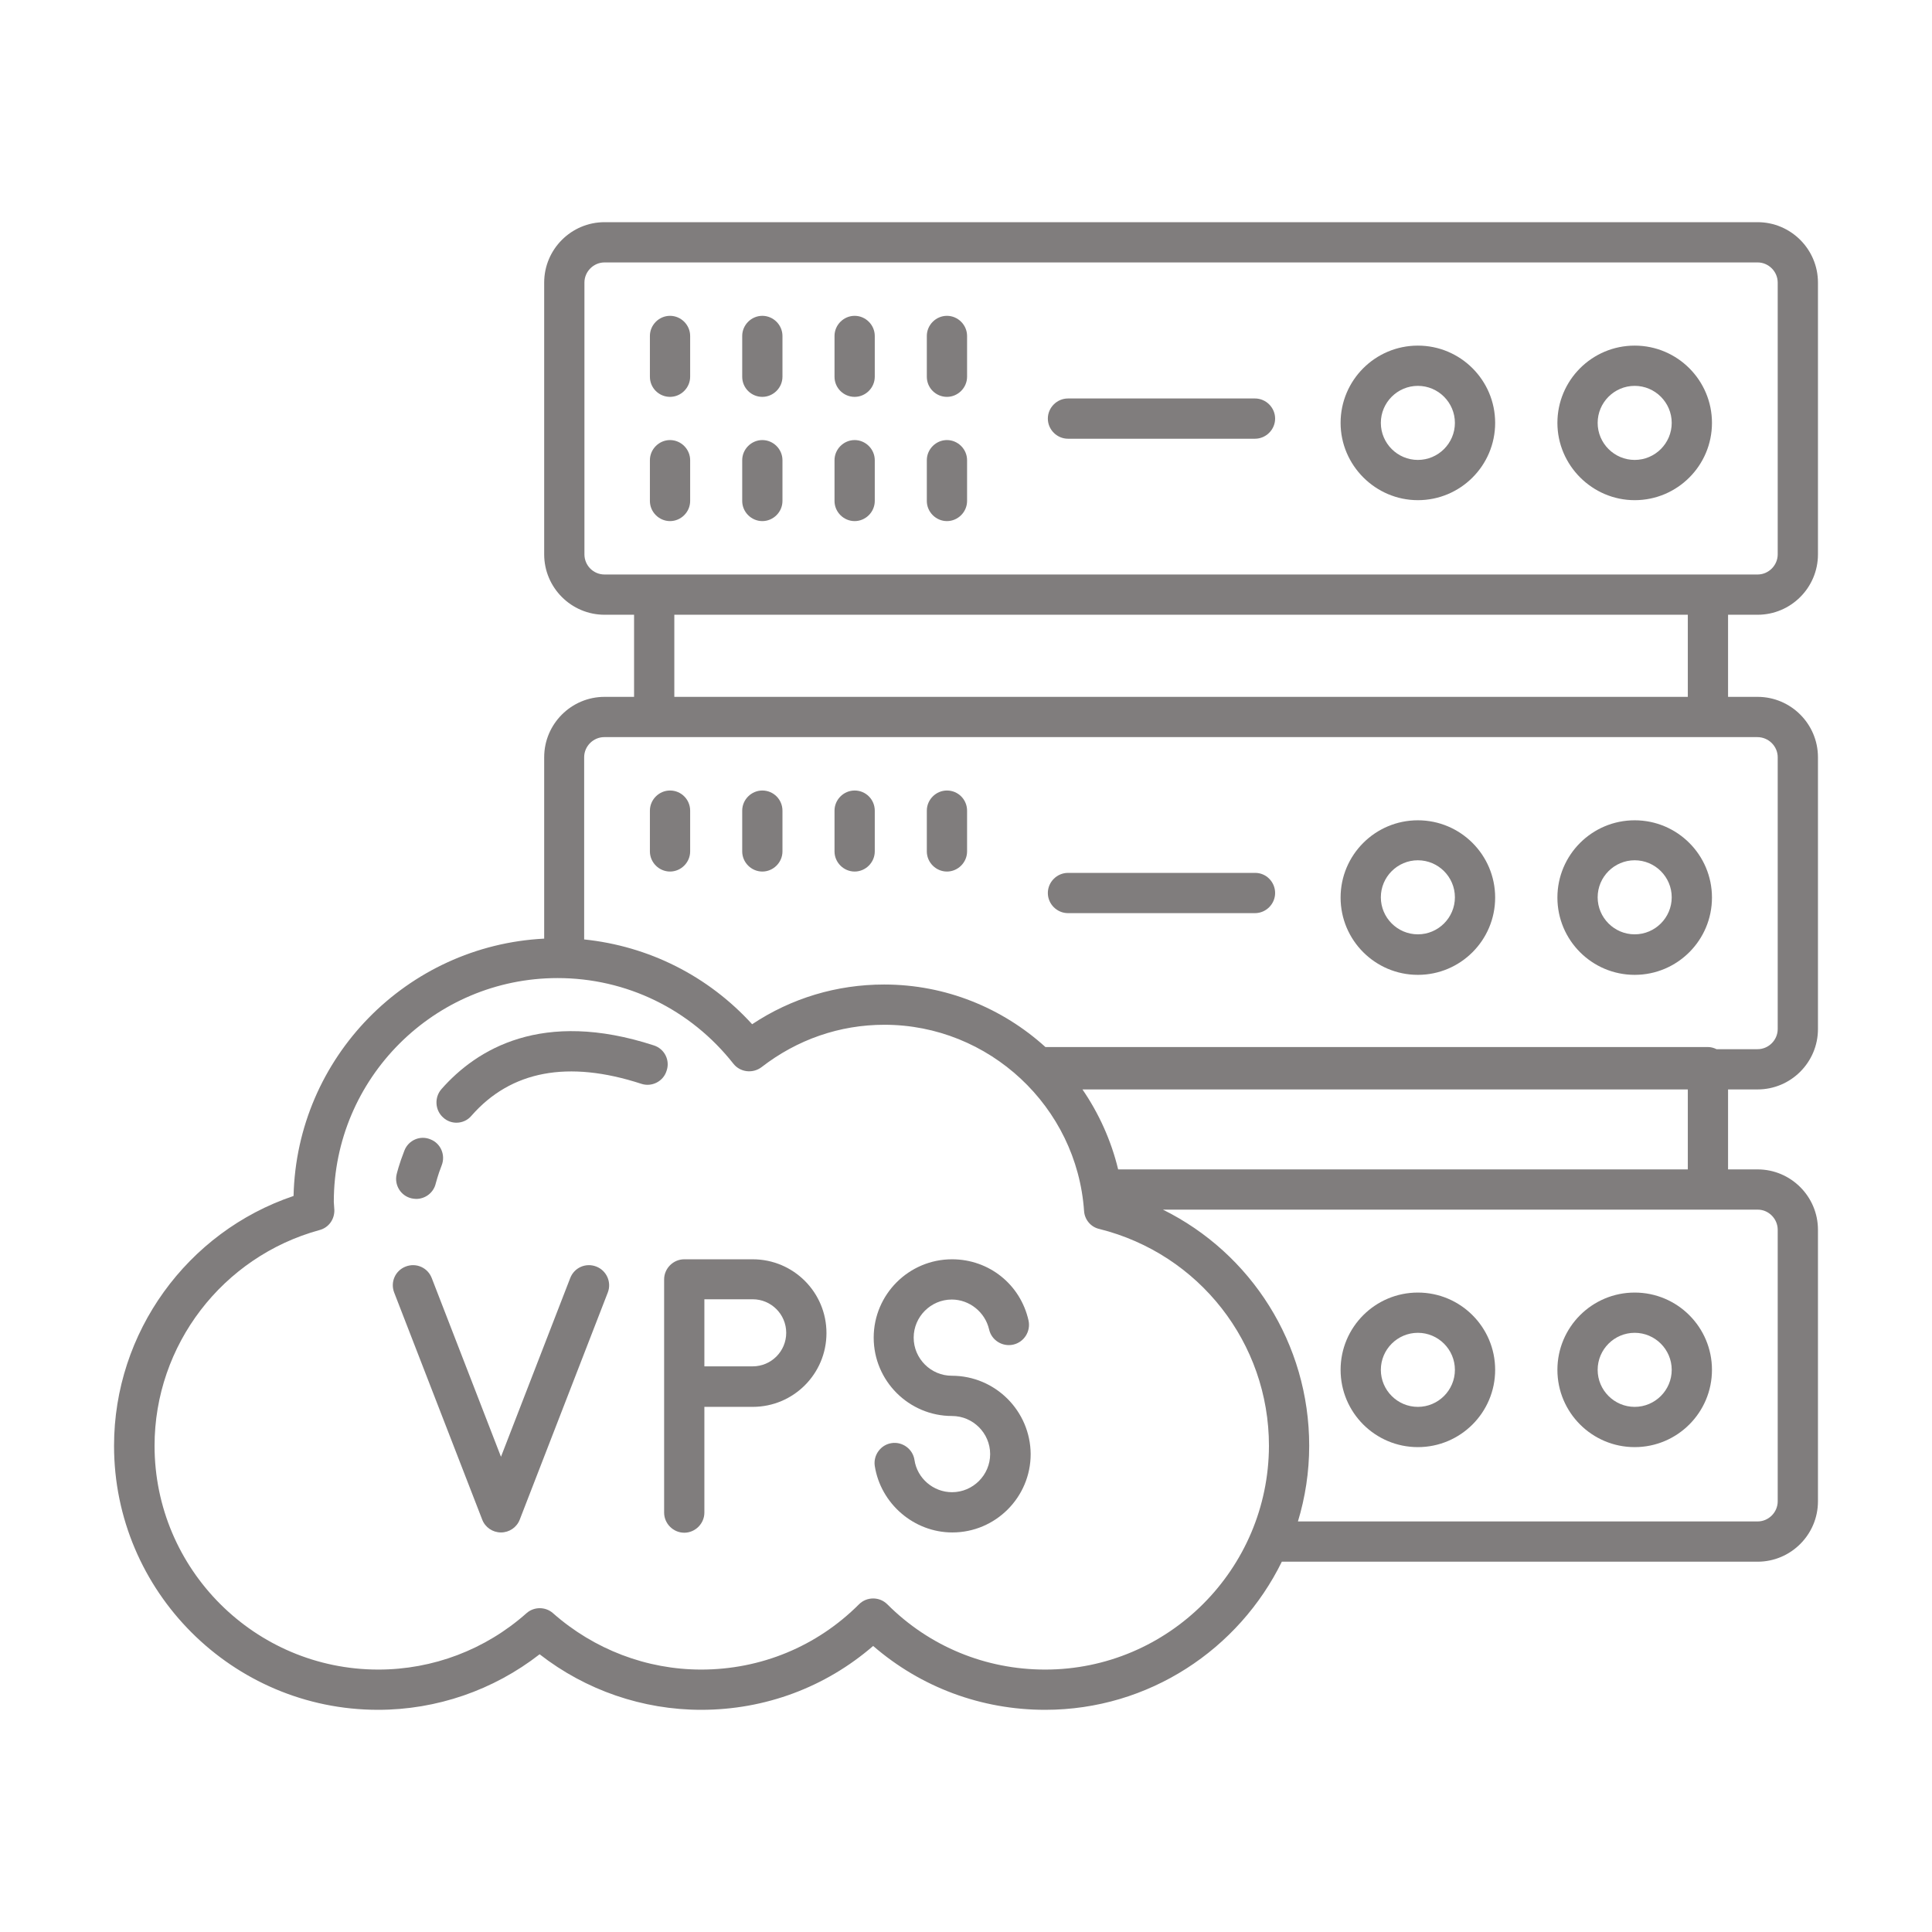
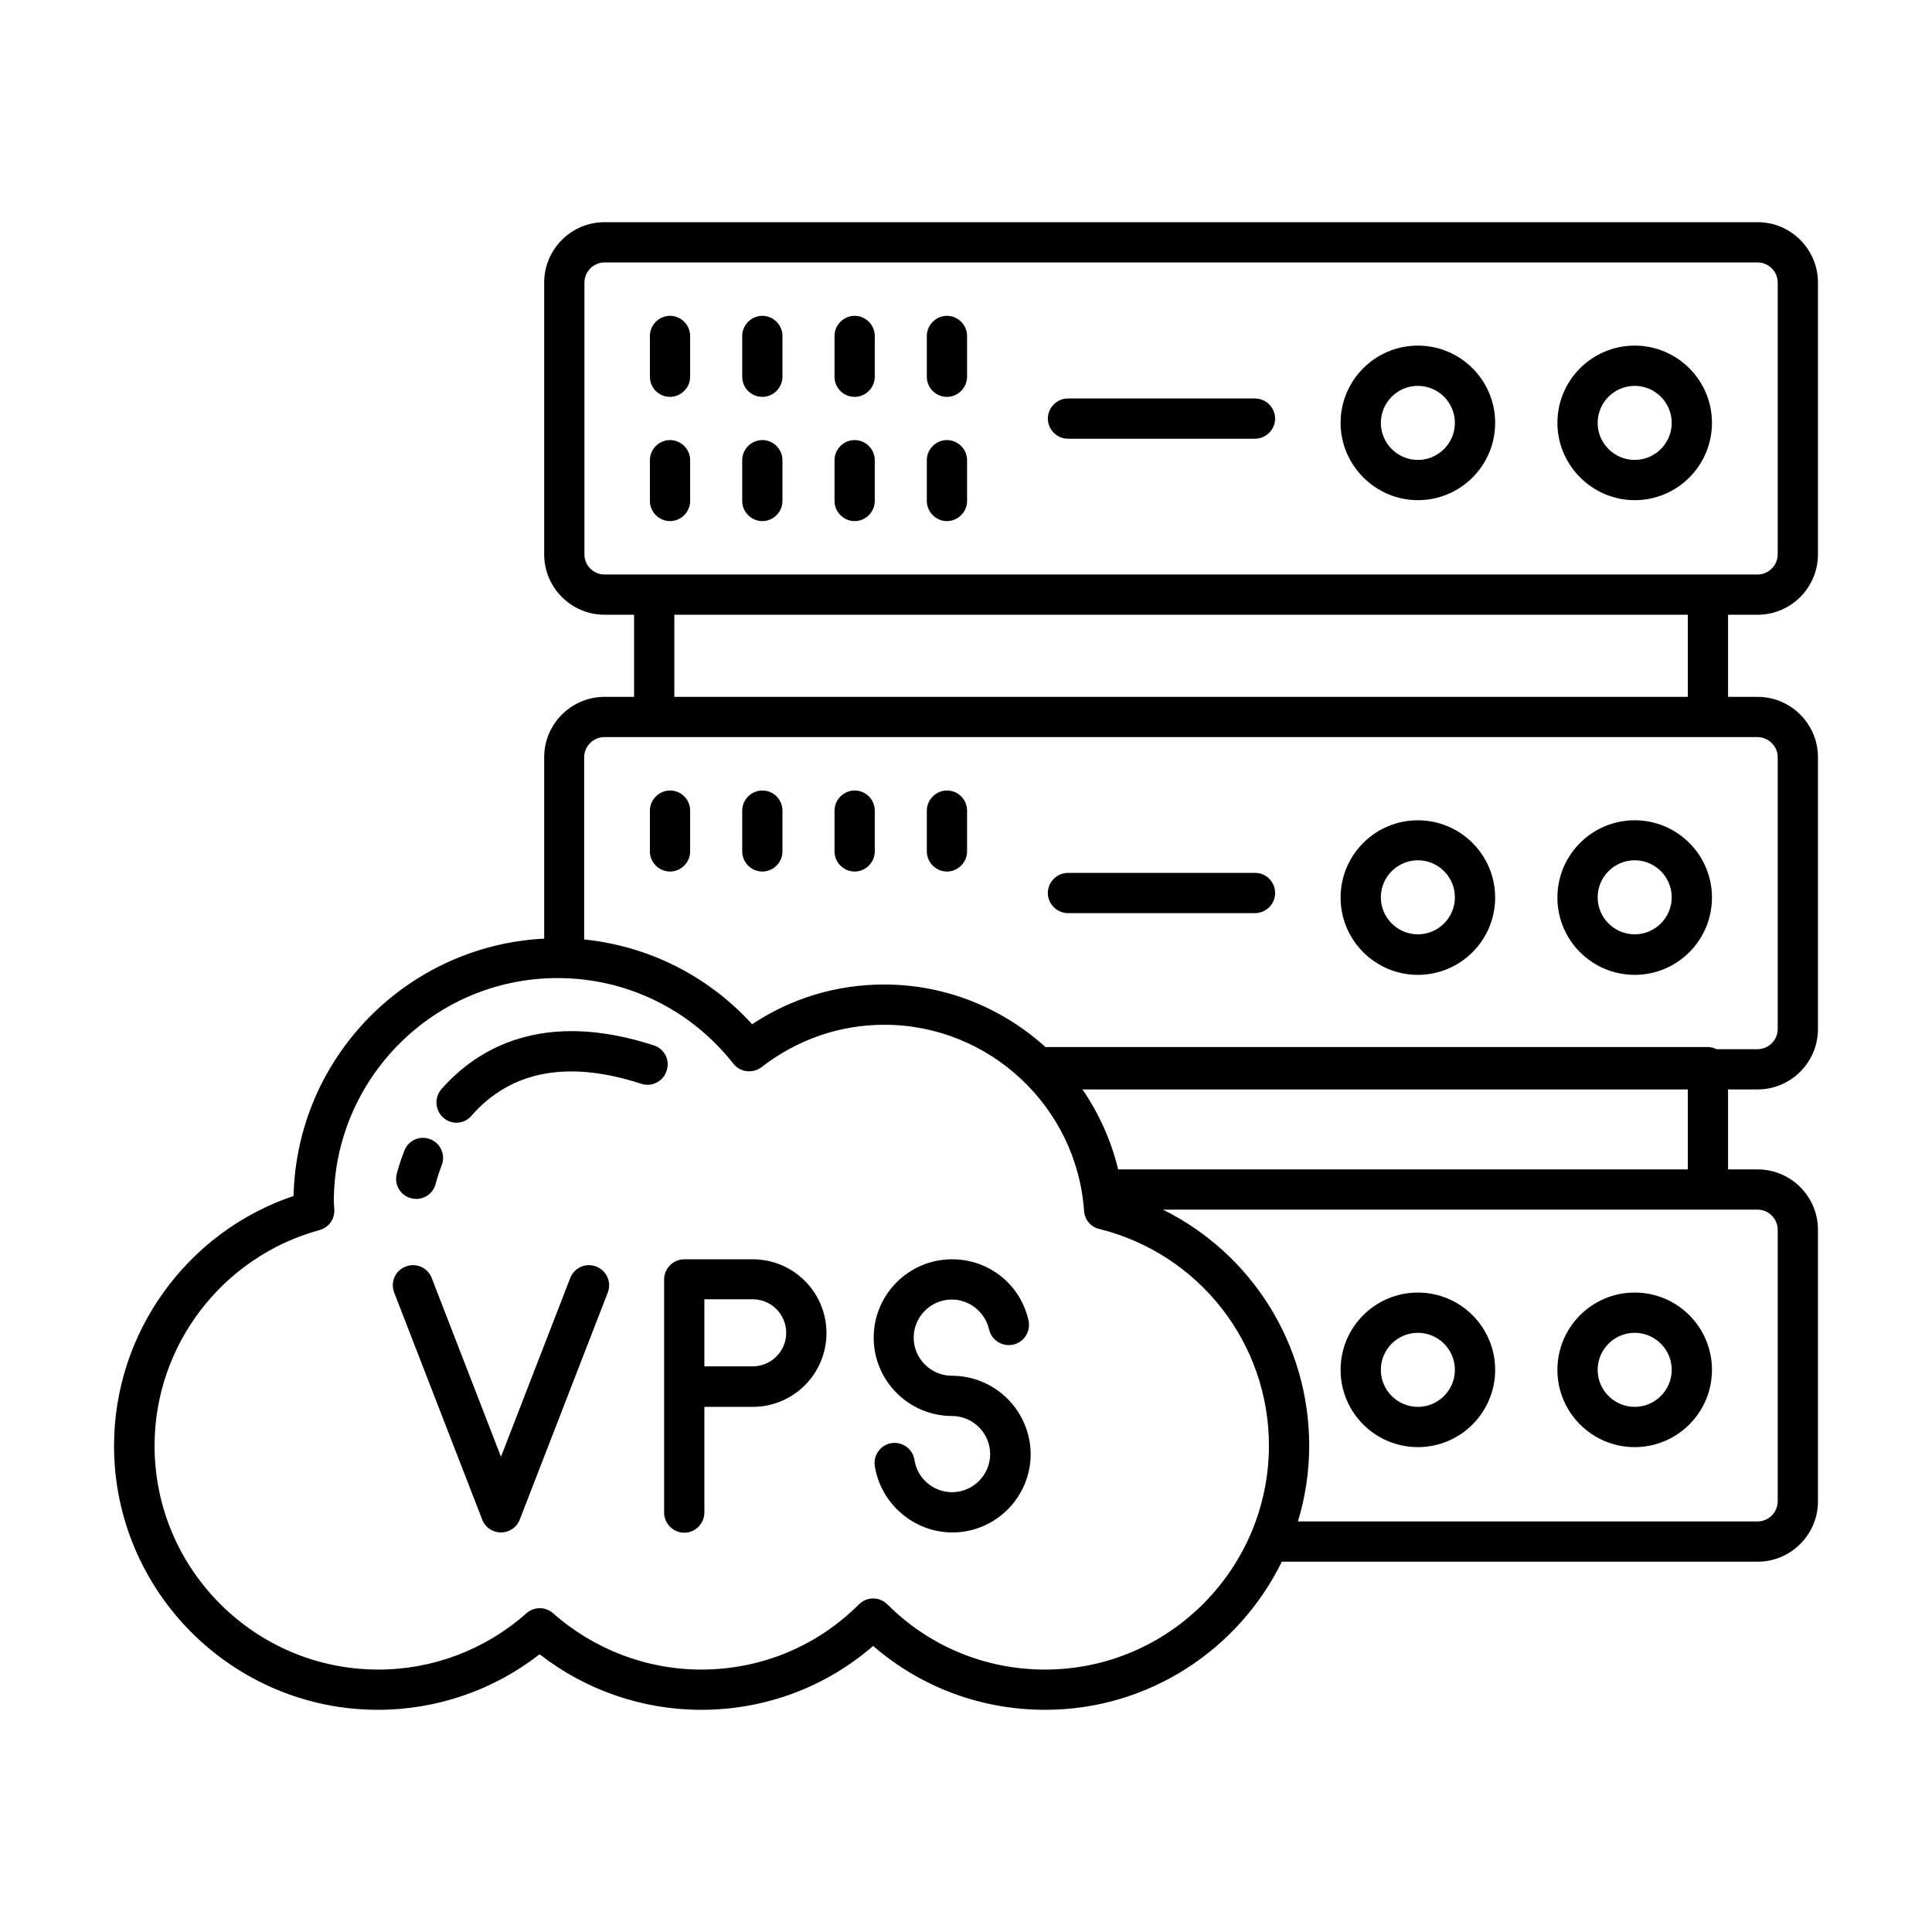
- <svg xmlns="http://www.w3.org/2000/svg" version="1.1" width="512" height="512" x="0" y="0" viewBox="0 0 72 72" style="enable-background:new 0 0 512 512" xml:space="preserve" class="">
+ <svg xmlns="http://www.w3.org/2000/svg" version="1.1" x="0" y="0" viewBox="0 0 72 72" style="enable-background:new 0 0 512 512" xml:space="preserve" class="">
  <g>
    <g>
-       <path d="m65.5 22.91c1.24 0 2.25-1.01 2.25-2.25v-10.13c0-1.24-1.01-2.25-2.25-2.25h-42.97c-1.24 0-2.25 1.01-2.25 2.25v10.13c0 1.24 1.01 2.25 2.25 2.25h1.1v3.06h-1.1c-1.24 0-2.25 1.01-2.25 2.25v6.76c-5.12.26-9.22 4.43-9.34 9.59-3.97 1.34-6.69 5.09-6.69 9.31 0 5.42 4.41 9.84 9.84 9.84 2.18 0 4.3-.73 6.02-2.07 1.72 1.34 3.84 2.07 6.02 2.07 2.38 0 4.63-.84 6.41-2.38 1.78 1.54 4.03 2.38 6.41 2.38 3.87 0 7.22-2.26 8.82-5.52h17.73c1.24 0 2.25-1.01 2.25-2.25v-10.12c0-1.24-1.01-2.25-2.25-2.25h-1.1v-2.98h1.1c1.24 0 2.25-1.01 2.25-2.25v-10.13c0-1.24-1.01-2.25-2.25-2.25h-1.1v-3.06zm-43.72-2.25v-10.13c0-.41.34-.75.75-.75h42.97c.41 0 .75.34.75.75v10.13c0 .41-.34.75-.75.75h-1.85-39.27-1.85c-.42 0-.75-.34-.75-.75zm17.17 41.56c-2.22 0-4.31-.86-5.88-2.43-.15-.15-.34-.22-.53-.22s-.38.07-.53.22c-1.57 1.57-3.66 2.43-5.88 2.43-2.03 0-3.99-.75-5.52-2.1-.28-.25-.71-.25-.99 0-1.53 1.36-3.49 2.1-5.52 2.1-4.6 0-8.34-3.74-8.34-8.34 0-3.75 2.53-7.05 6.15-8.04.34-.09.56-.4.55-.75l-.02-.3c0-4.6 3.74-8.34 8.34-8.34 2.56 0 4.95 1.16 6.55 3.19.25.32.72.38 1.05.13 1.33-1.03 2.91-1.58 4.58-1.58 3.9 0 7.17 3.05 7.44 6.94.02.32.25.6.57.67 3.72.93 6.32 4.25 6.32 8.08-.01 4.6-3.75 8.34-8.34 8.34zm27.3-16.39v10.12c0 .41-.34.75-.75.75h-17.13c.27-.89.42-1.84.42-2.82 0-3.8-2.16-7.17-5.45-8.8h20.32 1.85c.4 0 .74.34.74.75zm-3.35-2.25h-21.23c-.26-1.08-.72-2.09-1.33-2.98h22.56zm3.35-15.36v10.13c0 .41-.34.75-.75.75h-1.53c-.1-.05-.21-.08-.32-.08h-24.69c-1.6-1.45-3.71-2.33-6.01-2.33-1.77 0-3.46.51-4.92 1.48-1.64-1.8-3.85-2.91-6.26-3.16v-6.79c0-.41.34-.75.75-.75h1.85 39.27 1.85c.42 0 .76.34.76.75zm-3.35-2.25h-37.77v-3.06h37.77z" fill="#807d7d" data-original="#000000" class="" />
-       <path d="m24.97 14.79c.41 0 .75-.34.75-.75v-1.52c0-.41-.34-.75-.75-.75s-.75.34-.75.75v1.52c0 .42.34.75.75.75z" fill="#807d7d" data-original="#000000" class="" />
-       <path d="m28.41 14.79c.41 0 .75-.34.75-.75v-1.52c0-.41-.34-.75-.75-.75s-.75.34-.75.75v1.52c0 .42.34.75.75.75z" fill="#807d7d" data-original="#000000" class="" />
-       <path d="m31.85 14.79c.41 0 .75-.34.75-.75v-1.52c0-.41-.34-.75-.75-.75s-.75.34-.75.75v1.52c0 .42.34.75.75.75z" fill="#807d7d" data-original="#000000" class="" />
-       <path d="m35.29 14.79c.41 0 .75-.34.75-.75v-1.52c0-.41-.34-.75-.75-.75s-.75.34-.75.75v1.52c0 .42.34.75.75.75z" fill="#807d7d" data-original="#000000" class="" />
-       <path d="m24.97 19.42c.41 0 .75-.34.75-.75v-1.52c0-.41-.34-.75-.75-.75s-.75.34-.75.75v1.52c0 .41.34.75.75.75z" fill="#807d7d" data-original="#000000" class="" />
-       <path d="m28.41 19.42c.41 0 .75-.34.75-.75v-1.52c0-.41-.34-.75-.75-.75s-.75.34-.75.75v1.52c0 .41.34.75.75.75z" fill="#807d7d" data-original="#000000" class="" />
-       <path d="m31.85 19.42c.41 0 .75-.34.75-.75v-1.52c0-.41-.34-.75-.75-.75s-.75.34-.75.75v1.52c0 .41.34.75.75.75z" fill="#807d7d" data-original="#000000" class="" />
-       <path d="m35.29 19.42c.41 0 .75-.34.75-.75v-1.52c0-.41-.34-.75-.75-.75s-.75.34-.75.75v1.52c0 .41.34.75.75.75z" fill="#807d7d" data-original="#000000" class="" />
-       <path d="m60.92 18.64c1.59 0 2.88-1.29 2.88-2.88s-1.29-2.88-2.88-2.88-2.88 1.29-2.88 2.88c0 1.58 1.3 2.88 2.88 2.88zm0-4.26c.76 0 1.38.62 1.38 1.38s-.62 1.38-1.38 1.38-1.38-.62-1.38-1.38.62-1.38 1.38-1.38z" fill="#807d7d" data-original="#000000" class="" />
-       <path d="m52.84 18.64c1.59 0 2.88-1.29 2.88-2.88s-1.29-2.88-2.88-2.88-2.88 1.29-2.88 2.88c0 1.58 1.3 2.88 2.88 2.88zm0-4.26c.76 0 1.38.62 1.38 1.38s-.62 1.38-1.38 1.38-1.38-.62-1.38-1.38.62-1.38 1.38-1.38z" fill="#807d7d" data-original="#000000" class="" />
-       <path d="m39.8 16.35h6.97c.41 0 .75-.34.75-.75s-.34-.75-.75-.75h-6.97c-.41 0-.75.34-.75.75s.34.75.75.75z" fill="#807d7d" data-original="#000000" class="" />
-       <path d="m24.97 29.46c-.41 0-.75.34-.75.75v1.52c0 .41.34.75.75.75s.75-.34.75-.75v-1.52c0-.41-.33-.75-.75-.75z" fill="#807d7d" data-original="#000000" class="" />
-       <path d="m28.41 29.46c-.41 0-.75.34-.75.75v1.52c0 .41.34.75.75.75s.75-.34.75-.75v-1.52c0-.41-.33-.75-.75-.75z" fill="#807d7d" data-original="#000000" class="" />
-       <path d="m31.85 29.46c-.41 0-.75.34-.75.75v1.52c0 .41.34.75.75.75s.75-.34.75-.75v-1.52c0-.41-.33-.75-.75-.75z" fill="#807d7d" data-original="#000000" class="" />
-       <path d="m35.29 29.46c-.41 0-.75.34-.75.75v1.52c0 .41.34.75.75.75s.75-.34.75-.75v-1.52c0-.41-.33-.75-.75-.75z" fill="#807d7d" data-original="#000000" class="" />
-       <path d="m60.92 30.57c-1.59 0-2.88 1.29-2.88 2.88s1.29 2.88 2.88 2.88 2.88-1.29 2.88-2.88-1.29-2.88-2.88-2.88zm0 4.25c-.76 0-1.38-.62-1.38-1.38s.62-1.38 1.38-1.38 1.38.62 1.38 1.38-.62 1.38-1.38 1.38z" fill="#807d7d" data-original="#000000" class="" />
-       <path d="m52.84 30.57c-1.59 0-2.88 1.29-2.88 2.88s1.29 2.88 2.88 2.88 2.88-1.29 2.88-2.88-1.29-2.88-2.88-2.88zm0 4.25c-.76 0-1.38-.62-1.38-1.38s.62-1.38 1.38-1.38 1.38.62 1.38 1.38-.62 1.38-1.38 1.38z" fill="#807d7d" data-original="#000000" class="" />
-       <path d="m46.78 32.53h-6.98c-.41 0-.75.34-.75.75s.34.75.75.75h6.97c.41 0 .75-.34.75-.75s-.33-.75-.74-.75z" fill="#807d7d" data-original="#000000" class="" />
-       <path d="m60.92 48.17c-1.59 0-2.88 1.29-2.88 2.88s1.29 2.88 2.88 2.88 2.88-1.29 2.88-2.88-1.29-2.88-2.88-2.88zm0 4.26c-.76 0-1.38-.62-1.38-1.38s.62-1.38 1.38-1.38 1.38.62 1.38 1.38-.62 1.38-1.38 1.38z" fill="#807d7d" data-original="#000000" class="" />
-       <path d="m52.84 48.17c-1.59 0-2.88 1.29-2.88 2.88s1.29 2.88 2.88 2.88 2.88-1.29 2.88-2.88-1.29-2.88-2.88-2.88zm0 4.26c-.76 0-1.38-.62-1.38-1.38s.62-1.38 1.38-1.38 1.38.62 1.38 1.38-.62 1.38-1.38 1.38z" fill="#807d7d" data-original="#000000" class="" />
-       <path d="m35.47 51.27c-.78 0-1.42-.64-1.42-1.42s.64-1.42 1.42-1.42c.66 0 1.24.47 1.39 1.11.09.41.5.66.9.57s.66-.49.57-.9c-.3-1.34-1.47-2.28-2.85-2.28-1.61 0-2.92 1.31-2.92 2.92s1.31 2.92 2.92 2.92c.78 0 1.42.64 1.42 1.42s-.64 1.42-1.42 1.42c-.7 0-1.3-.52-1.4-1.2-.06-.41-.45-.69-.85-.63-.41.06-.69.45-.63.85.22 1.41 1.46 2.48 2.89 2.48 1.61 0 2.92-1.31 2.92-2.92-.01-1.61-1.32-2.92-2.94-2.92z" fill="#807d7d" data-original="#000000" class="" />
-       <path d="m22.22 47.2c-.39-.15-.82.04-.97.43l-2.58 6.66-2.58-6.66c-.15-.39-.58-.58-.97-.43s-.58.58-.43.97l3.28 8.46c.11.29.39.48.7.48s.59-.19.7-.48l3.28-8.46c.15-.38-.04-.82-.43-.97z" fill="#807d7d" data-original="#000000" class="" />
-       <path d="m28.05 46.93h-2.55c-.41 0-.75.34-.75.75v.23 3.77 4.69c0 .41.34.75.75.75s.75-.34.75-.75v-3.94h1.8c1.52 0 2.75-1.23 2.75-2.75s-1.23-2.75-2.75-2.75zm0 3.99h-1.8v-2.5h1.8c.69 0 1.25.56 1.25 1.25s-.56 1.25-1.25 1.25z" fill="#807d7d" data-original="#000000" class="" />
-       <path d="m24.37 38.96c-4.17-1.36-6.61.14-7.92 1.63-.27.31-.24.79.07 1.06.14.13.32.19.49.19.21 0 .42-.09.56-.26 1.47-1.68 3.6-2.08 6.33-1.19.39.13.82-.09.94-.48.14-.39-.07-.82-.47-.95z" fill="#807d7d" data-original="#000000" class="" />
-       <path d="m15.34 44.66c.06.01.11.02.17.02.34 0 .65-.23.73-.58.01-.02.07-.29.22-.67s-.03-.82-.42-.97c-.38-.16-.82.03-.97.42-.2.51-.28.85-.29.89-.09.4.16.8.56.89z" fill="#807d7d" data-original="#000000" class="" />
+       <path d="m65.5 22.91c1.24 0 2.25-1.01 2.25-2.25v-10.13c0-1.24-1.01-2.25-2.25-2.25h-42.97c-1.24 0-2.25 1.01-2.25 2.25v10.13c0 1.24 1.01 2.25 2.25 2.25h1.1v3.06h-1.1c-1.24 0-2.25 1.01-2.25 2.25v6.76c-5.12.26-9.22 4.43-9.34 9.59-3.97 1.34-6.69 5.09-6.69 9.31 0 5.42 4.41 9.84 9.84 9.84 2.18 0 4.3-.73 6.02-2.07 1.72 1.34 3.84 2.07 6.02 2.07 2.38 0 4.63-.84 6.41-2.38 1.78 1.54 4.03 2.38 6.41 2.38 3.87 0 7.22-2.26 8.82-5.52h17.73c1.24 0 2.25-1.01 2.25-2.25v-10.12c0-1.24-1.01-2.25-2.25-2.25h-1.1v-2.98h1.1c1.24 0 2.25-1.01 2.25-2.25v-10.13c0-1.24-1.01-2.25-2.25-2.25h-1.1v-3.06zm-43.72-2.25v-10.13c0-.41.34-.75.75-.75h42.97c.41 0 .75.34.75.75v10.13c0 .41-.34.75-.75.75h-1.85-39.27-1.85c-.42 0-.75-.34-.75-.75zm17.17 41.56c-2.22 0-4.31-.86-5.88-2.43-.15-.15-.34-.22-.53-.22s-.38.07-.53.22c-1.57 1.57-3.66 2.43-5.88 2.43-2.03 0-3.99-.75-5.52-2.1-.28-.25-.71-.25-.99 0-1.53 1.36-3.49 2.1-5.52 2.1-4.6 0-8.34-3.74-8.34-8.34 0-3.75 2.53-7.05 6.15-8.04.34-.09.56-.4.55-.75l-.02-.3c0-4.6 3.74-8.34 8.34-8.34 2.56 0 4.95 1.16 6.55 3.19.25.32.72.38 1.05.13 1.33-1.03 2.91-1.58 4.58-1.58 3.9 0 7.17 3.05 7.44 6.94.02.32.25.6.57.67 3.72.93 6.32 4.25 6.32 8.08-.01 4.6-3.75 8.34-8.34 8.34zm27.3-16.39v10.12c0 .41-.34.75-.75.75h-17.13c.27-.89.42-1.84.42-2.82 0-3.8-2.16-7.17-5.45-8.8h20.32 1.85c.4 0 .74.34.74.75zm-3.35-2.25h-21.23c-.26-1.08-.72-2.09-1.33-2.98h22.56zm3.35-15.36v10.13c0 .41-.34.75-.75.75h-1.53c-.1-.05-.21-.08-.32-.08h-24.69c-1.6-1.45-3.71-2.33-6.01-2.33-1.77 0-3.46.51-4.92 1.48-1.64-1.8-3.85-2.91-6.26-3.16v-6.79c0-.41.34-.75.75-.75h1.85 39.27 1.85c.42 0 .76.34.76.75zm-3.35-2.25h-37.77v-3.06h37.77z" data-original="#000000" class="" />
+       <path d="m24.97 14.79c.41 0 .75-.34.75-.75v-1.52c0-.41-.34-.75-.75-.75s-.75.34-.75.75v1.52c0 .42.34.75.75.75z" data-original="#000000" class="" />
+       <path d="m28.41 14.79c.41 0 .75-.34.75-.75v-1.52c0-.41-.34-.75-.75-.75s-.75.34-.75.75v1.52c0 .42.34.75.75.75z" data-original="#000000" class="" />
+       <path d="m31.85 14.79c.41 0 .75-.34.75-.75v-1.52c0-.41-.34-.75-.75-.75s-.75.34-.75.75v1.52c0 .42.34.75.75.75z" data-original="#000000" class="" />
+       <path d="m35.29 14.79c.41 0 .75-.34.75-.75v-1.52c0-.41-.34-.75-.75-.75s-.75.34-.75.75v1.52c0 .42.34.75.75.75z" data-original="#000000" class="" />
+       <path d="m24.97 19.42c.41 0 .75-.34.75-.75v-1.52c0-.41-.34-.75-.75-.75s-.75.34-.75.75v1.52c0 .41.34.75.75.75z" data-original="#000000" class="" />
+       <path d="m28.41 19.42c.41 0 .75-.34.75-.75v-1.52c0-.41-.34-.75-.75-.75s-.75.34-.75.75v1.52c0 .41.34.75.75.75z" data-original="#000000" class="" />
+       <path d="m31.85 19.42c.41 0 .75-.34.75-.75v-1.52c0-.41-.34-.75-.75-.75s-.75.34-.75.75v1.52c0 .41.34.75.75.75z" data-original="#000000" class="" />
+       <path d="m35.29 19.42c.41 0 .75-.34.75-.75v-1.52c0-.41-.34-.75-.75-.75s-.75.34-.75.75v1.52c0 .41.34.75.75.75z" data-original="#000000" class="" />
+       <path d="m60.92 18.64c1.59 0 2.88-1.29 2.88-2.88s-1.29-2.88-2.88-2.88-2.88 1.29-2.88 2.88c0 1.58 1.3 2.88 2.88 2.88zm0-4.26c.76 0 1.38.62 1.38 1.38s-.62 1.38-1.38 1.38-1.38-.62-1.38-1.38.62-1.38 1.38-1.38z" data-original="#000000" class="" />
+       <path d="m52.84 18.64c1.59 0 2.88-1.29 2.88-2.88s-1.29-2.88-2.88-2.88-2.88 1.29-2.88 2.88c0 1.58 1.3 2.88 2.88 2.88zm0-4.26c.76 0 1.38.62 1.38 1.38s-.62 1.38-1.38 1.38-1.38-.62-1.38-1.38.62-1.38 1.38-1.38z" data-original="#000000" class="" />
+       <path d="m39.8 16.35h6.97c.41 0 .75-.34.75-.75s-.34-.75-.75-.75h-6.97c-.41 0-.75.34-.75.75s.34.75.75.75z" data-original="#000000" class="" />
+       <path d="m24.97 29.46c-.41 0-.75.34-.75.75v1.52c0 .41.34.75.75.75s.75-.34.75-.75v-1.52c0-.41-.33-.75-.75-.75z" data-original="#000000" class="" />
+       <path d="m28.41 29.46c-.41 0-.75.34-.75.75v1.52c0 .41.34.75.75.75s.75-.34.75-.75v-1.52c0-.41-.33-.75-.75-.75z" data-original="#000000" class="" />
+       <path d="m31.85 29.46c-.41 0-.75.34-.75.75v1.52c0 .41.34.75.75.75s.75-.34.75-.75v-1.52c0-.41-.33-.75-.75-.75z" data-original="#000000" class="" />
+       <path d="m35.29 29.46c-.41 0-.75.34-.75.75v1.52c0 .41.34.75.75.75s.75-.34.75-.75v-1.52c0-.41-.33-.75-.75-.75z" data-original="#000000" class="" />
+       <path d="m60.92 30.57c-1.59 0-2.88 1.29-2.88 2.88s1.29 2.88 2.88 2.88 2.88-1.29 2.88-2.88-1.29-2.88-2.88-2.88zm0 4.25c-.76 0-1.38-.62-1.38-1.38s.62-1.38 1.38-1.38 1.38.62 1.38 1.38-.62 1.38-1.38 1.38z" data-original="#000000" class="" />
+       <path d="m52.84 30.57c-1.59 0-2.88 1.29-2.88 2.88s1.29 2.88 2.88 2.88 2.88-1.29 2.88-2.88-1.29-2.88-2.88-2.88zm0 4.25c-.76 0-1.38-.62-1.38-1.38s.62-1.38 1.38-1.38 1.38.62 1.38 1.38-.62 1.38-1.38 1.38z" data-original="#000000" class="" />
+       <path d="m46.78 32.53h-6.98c-.41 0-.75.34-.75.75s.34.75.75.75h6.97c.41 0 .75-.34.75-.75s-.33-.75-.74-.75z" data-original="#000000" class="" />
+       <path d="m60.92 48.17c-1.59 0-2.88 1.29-2.88 2.88s1.29 2.88 2.88 2.88 2.88-1.29 2.88-2.88-1.29-2.88-2.88-2.88zm0 4.26c-.76 0-1.38-.62-1.38-1.38s.62-1.38 1.38-1.38 1.38.62 1.38 1.38-.62 1.38-1.38 1.38z" data-original="#000000" class="" />
+       <path d="m52.84 48.17c-1.59 0-2.88 1.29-2.88 2.88s1.29 2.88 2.88 2.88 2.88-1.29 2.88-2.88-1.29-2.88-2.88-2.88zm0 4.26c-.76 0-1.38-.62-1.38-1.38s.62-1.38 1.38-1.38 1.38.62 1.38 1.38-.62 1.38-1.38 1.38z" data-original="#000000" class="" />
+       <path d="m35.47 51.27c-.78 0-1.42-.64-1.42-1.42s.64-1.42 1.42-1.42c.66 0 1.24.47 1.39 1.11.09.41.5.66.9.57s.66-.49.57-.9c-.3-1.34-1.47-2.28-2.85-2.28-1.61 0-2.92 1.31-2.92 2.92s1.31 2.92 2.92 2.92c.78 0 1.42.64 1.42 1.42s-.64 1.42-1.42 1.42c-.7 0-1.3-.52-1.4-1.2-.06-.41-.45-.69-.85-.63-.41.06-.69.45-.63.85.22 1.41 1.46 2.48 2.89 2.48 1.61 0 2.92-1.31 2.92-2.92-.01-1.61-1.32-2.92-2.94-2.92z" data-original="#000000" class="" />
+       <path d="m22.22 47.2c-.39-.15-.82.04-.97.43l-2.58 6.66-2.58-6.66c-.15-.39-.58-.58-.97-.43s-.58.58-.43.97l3.28 8.46c.11.29.39.48.7.48s.59-.19.7-.48l3.28-8.46c.15-.38-.04-.82-.43-.97z" data-original="#000000" class="" />
+       <path d="m28.05 46.93h-2.55c-.41 0-.75.34-.75.75v.23 3.77 4.69c0 .41.34.75.75.75s.75-.34.75-.75v-3.94h1.8c1.52 0 2.75-1.23 2.75-2.75s-1.23-2.75-2.75-2.75zm0 3.99h-1.8v-2.5h1.8c.69 0 1.25.56 1.25 1.25s-.56 1.25-1.25 1.25z" data-original="#000000" class="" />
+       <path d="m24.37 38.96c-4.17-1.36-6.61.14-7.92 1.63-.27.31-.24.79.07 1.06.14.13.32.19.49.19.21 0 .42-.09.56-.26 1.47-1.68 3.6-2.08 6.33-1.19.39.13.82-.09.94-.48.14-.39-.07-.82-.47-.95z" data-original="#000000" class="" />
+       <path d="m15.34 44.66c.06.01.11.02.17.02.34 0 .65-.23.73-.58.01-.02.07-.29.22-.67s-.03-.82-.42-.97c-.38-.16-.82.03-.97.42-.2.51-.28.85-.29.89-.09.4.16.8.56.89z" data-original="#000000" class="" />
    </g>
  </g>
</svg>
